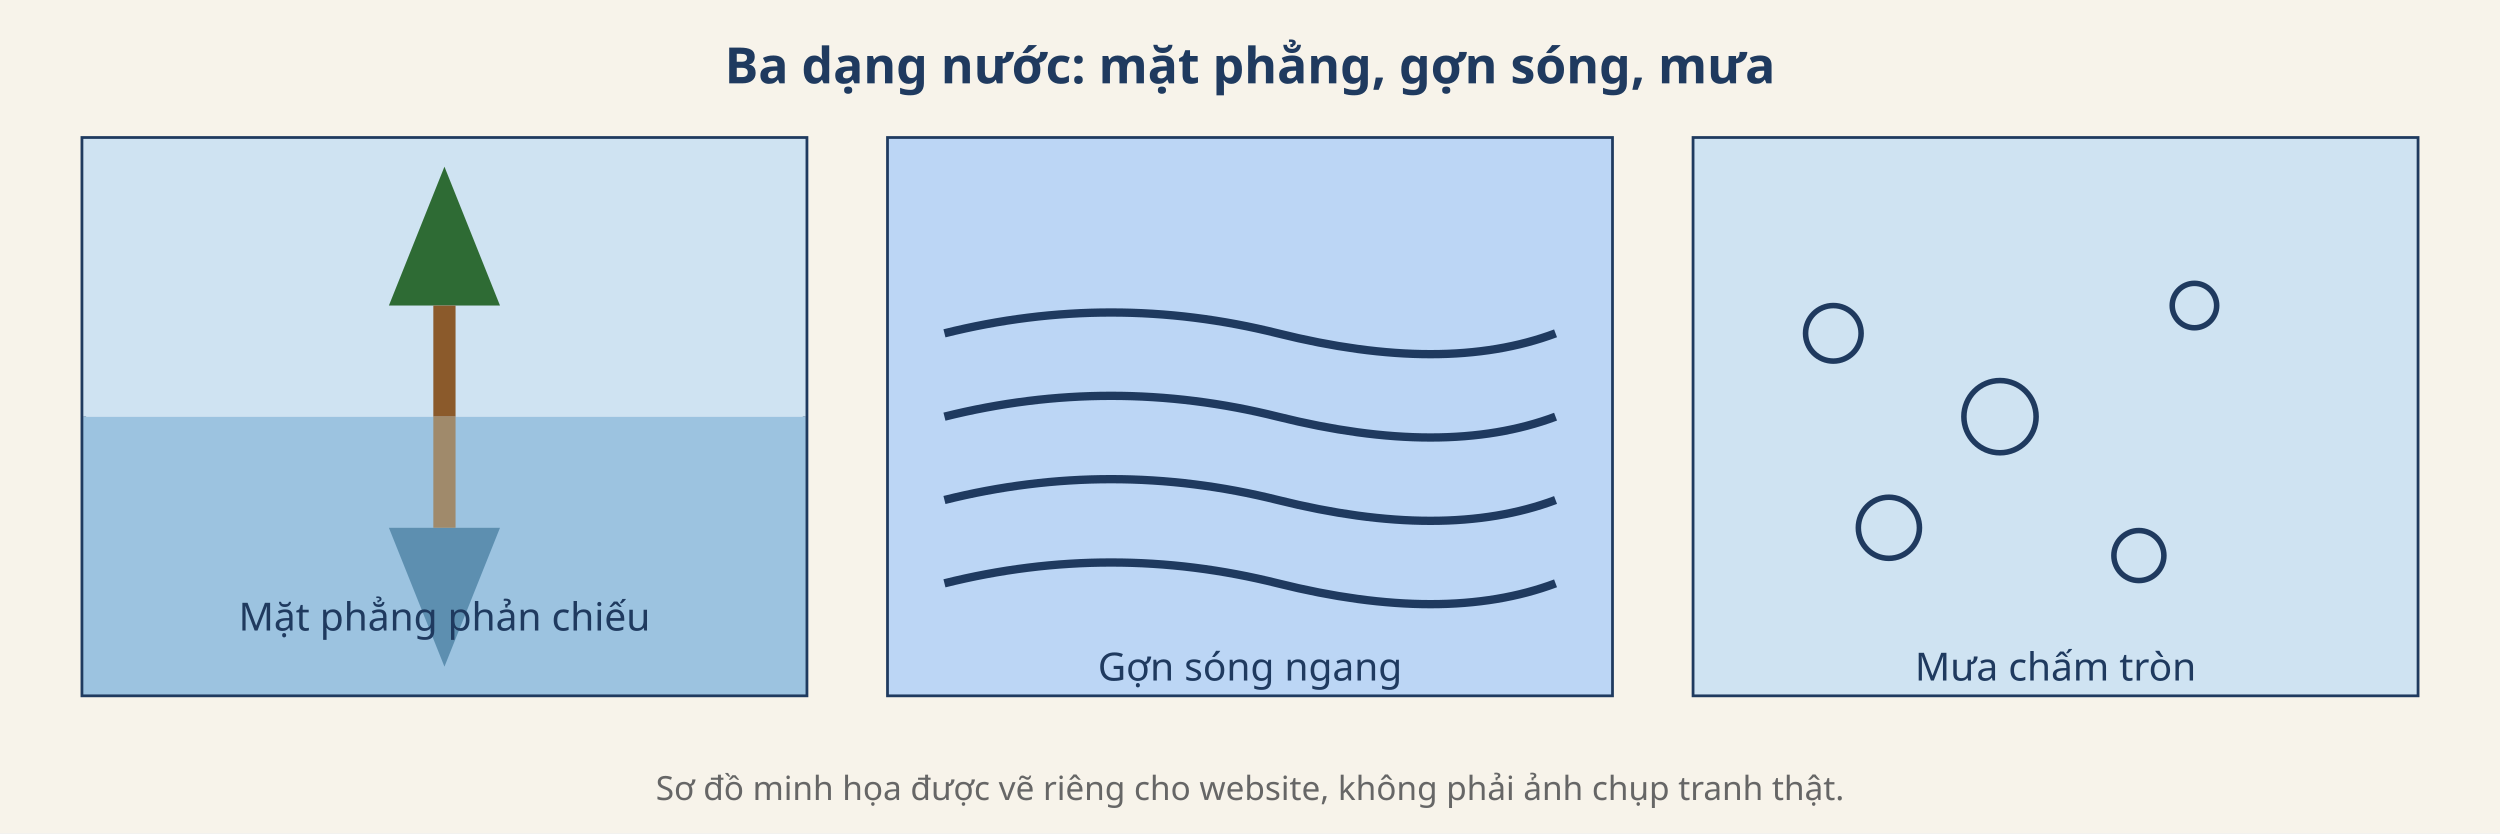
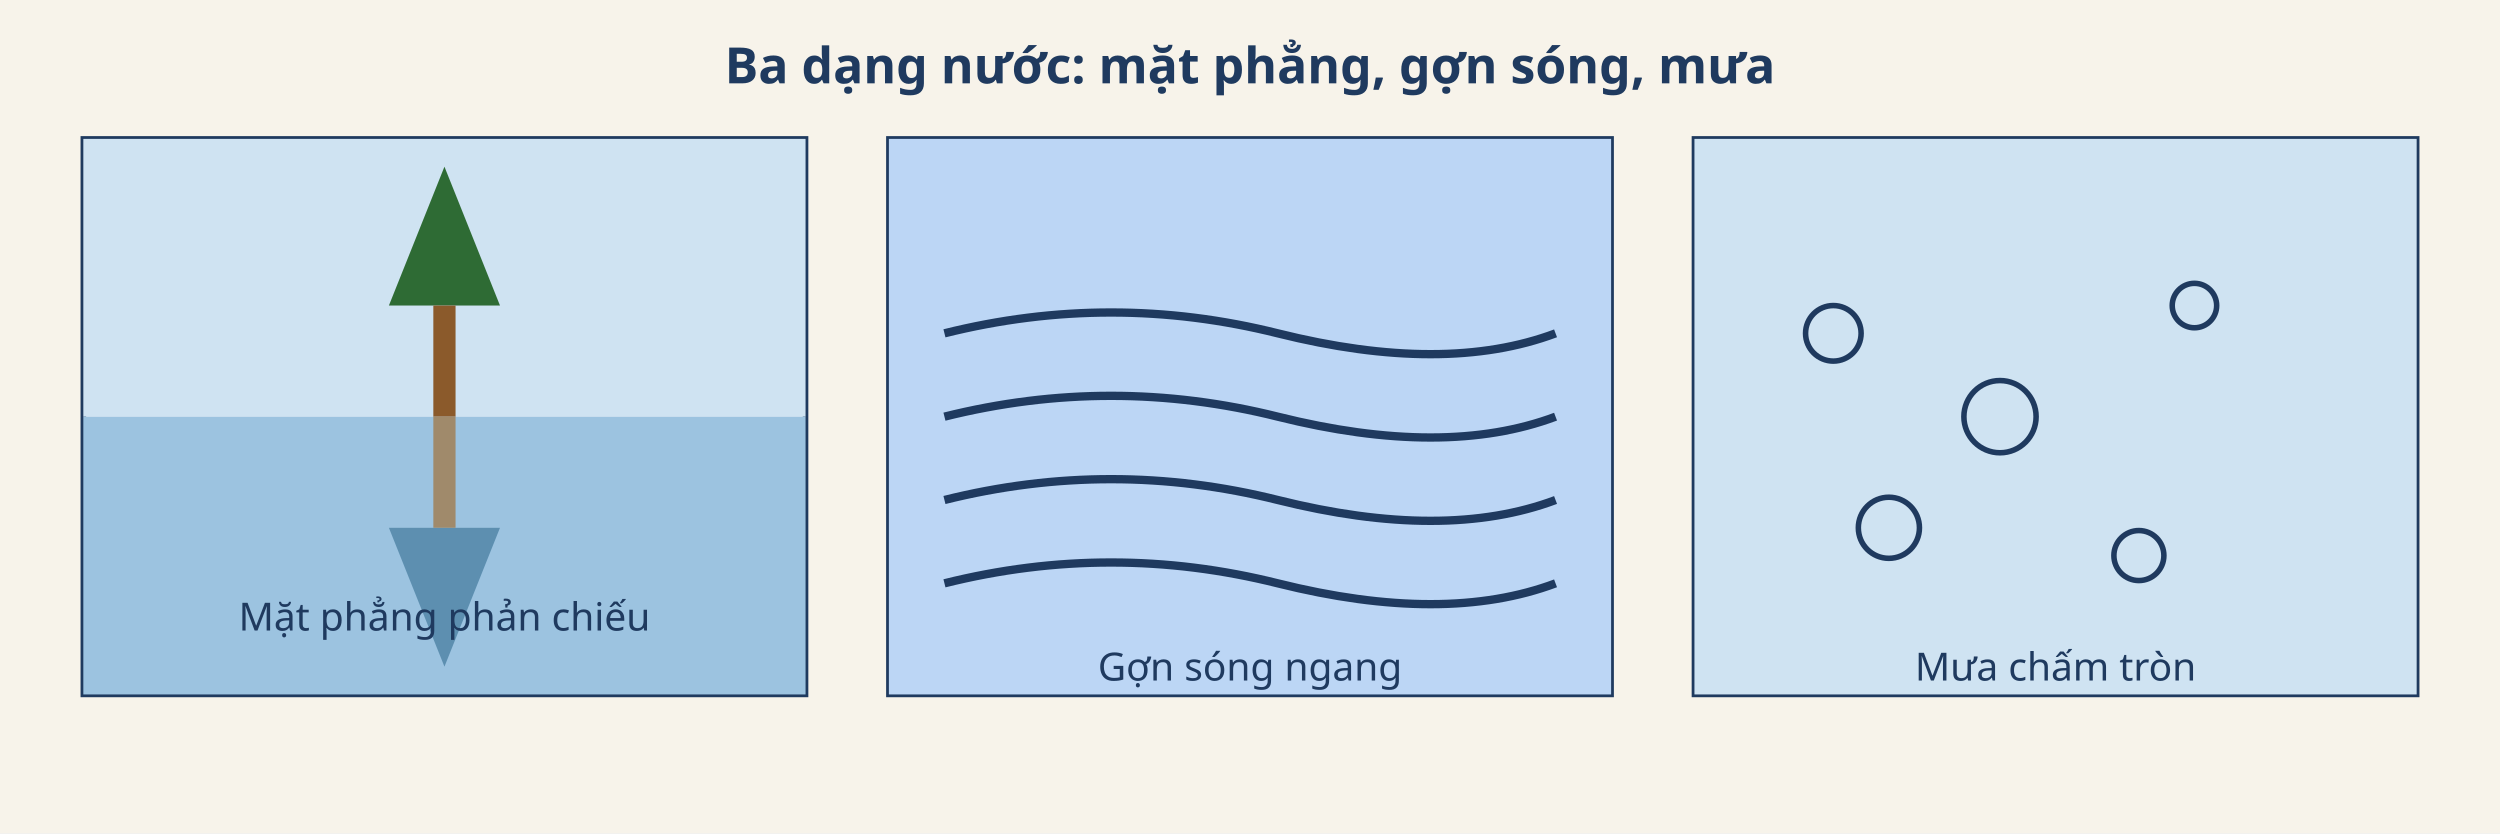
<svg xmlns="http://www.w3.org/2000/svg" width="900" height="300" viewBox="0 0 900 300" role="img" aria-label="Sơ đồ 3 dạng nước: mặt phẳng phản chiếu, gợn sóng ngang, mưa chấm tròn">
  <rect width="900" height="300" fill="#f7f3ea" />
  <text x="450" y="30" font-family="sans-serif" font-size="18" font-weight="bold" fill="#1f3a5f" text-anchor="middle">Ba dạng nước: mặt phẳng, gợn sóng, mưa</text>
  <rect x="30" y="50" width="260" height="200" fill="#ffffff" stroke="#1f3a5f" stroke-width="2" />
  <rect x="30" y="50" width="260" height="100" fill="#cfe3f2" />
  <rect x="30" y="150" width="260" height="100" fill="#9cc3e0" />
  <polygon points="160,60 140,110 180,110" fill="#2e6b34" />
  <rect x="156" y="110" width="8" height="40" fill="#8b5a2b" />
  <polygon points="160,240 140,190 180,190" fill="#5d8fb0" />
  <rect x="156" y="150" width="8" height="40" fill="#a08a6b" />
  <text x="160" y="245" font-family="sans-serif" font-size="14" fill="#1f3a5f" text-anchor="middle" dy="-18">Mặt phẳng phản chiếu</text>
  <rect x="320" y="50" width="260" height="200" fill="#ffffff" stroke="#1f3a5f" stroke-width="2" />
  <rect x="320" y="50" width="260" height="200" fill="#bcd6f5" />
  <path d="M340 120 Q 400 105 460 120 T 560 120" stroke="#1f3a5f" stroke-width="3" fill="none" />
  <path d="M340 150 Q 400 135 460 150 T 560 150" stroke="#1f3a5f" stroke-width="3" fill="none" />
  <path d="M340 180 Q 400 165 460 180 T 560 180" stroke="#1f3a5f" stroke-width="3" fill="none" />
  <path d="M340 210 Q 400 195 460 210 T 560 210" stroke="#1f3a5f" stroke-width="3" fill="none" />
  <text x="450" y="245" font-family="sans-serif" font-size="14" fill="#1f3a5f" text-anchor="middle">Gợn sóng ngang</text>
  <rect x="610" y="50" width="260" height="200" fill="#ffffff" stroke="#1f3a5f" stroke-width="2" />
  <rect x="610" y="50" width="260" height="200" fill="#cfe3f2" />
  <circle cx="660" cy="120" r="10" fill="none" stroke="#1f3a5f" stroke-width="2" />
  <circle cx="720" cy="150" r="13" fill="none" stroke="#1f3a5f" stroke-width="2" />
  <circle cx="790" cy="110" r="8" fill="none" stroke="#1f3a5f" stroke-width="2" />
  <circle cx="680" cy="190" r="11" fill="none" stroke="#1f3a5f" stroke-width="2" />
  <circle cx="770" cy="200" r="9" fill="none" stroke="#1f3a5f" stroke-width="2" />
  <text x="740" y="245" font-family="sans-serif" font-size="14" fill="#1f3a5f" text-anchor="middle">Mưa chấm tròn</text>
-   <text x="450" y="288" font-family="sans-serif" font-size="12" fill="#666666" text-anchor="middle">Sơ đồ minh họa được vẽ riêng cho website, không phải ảnh chụp tranh thật.</text>
</svg>
